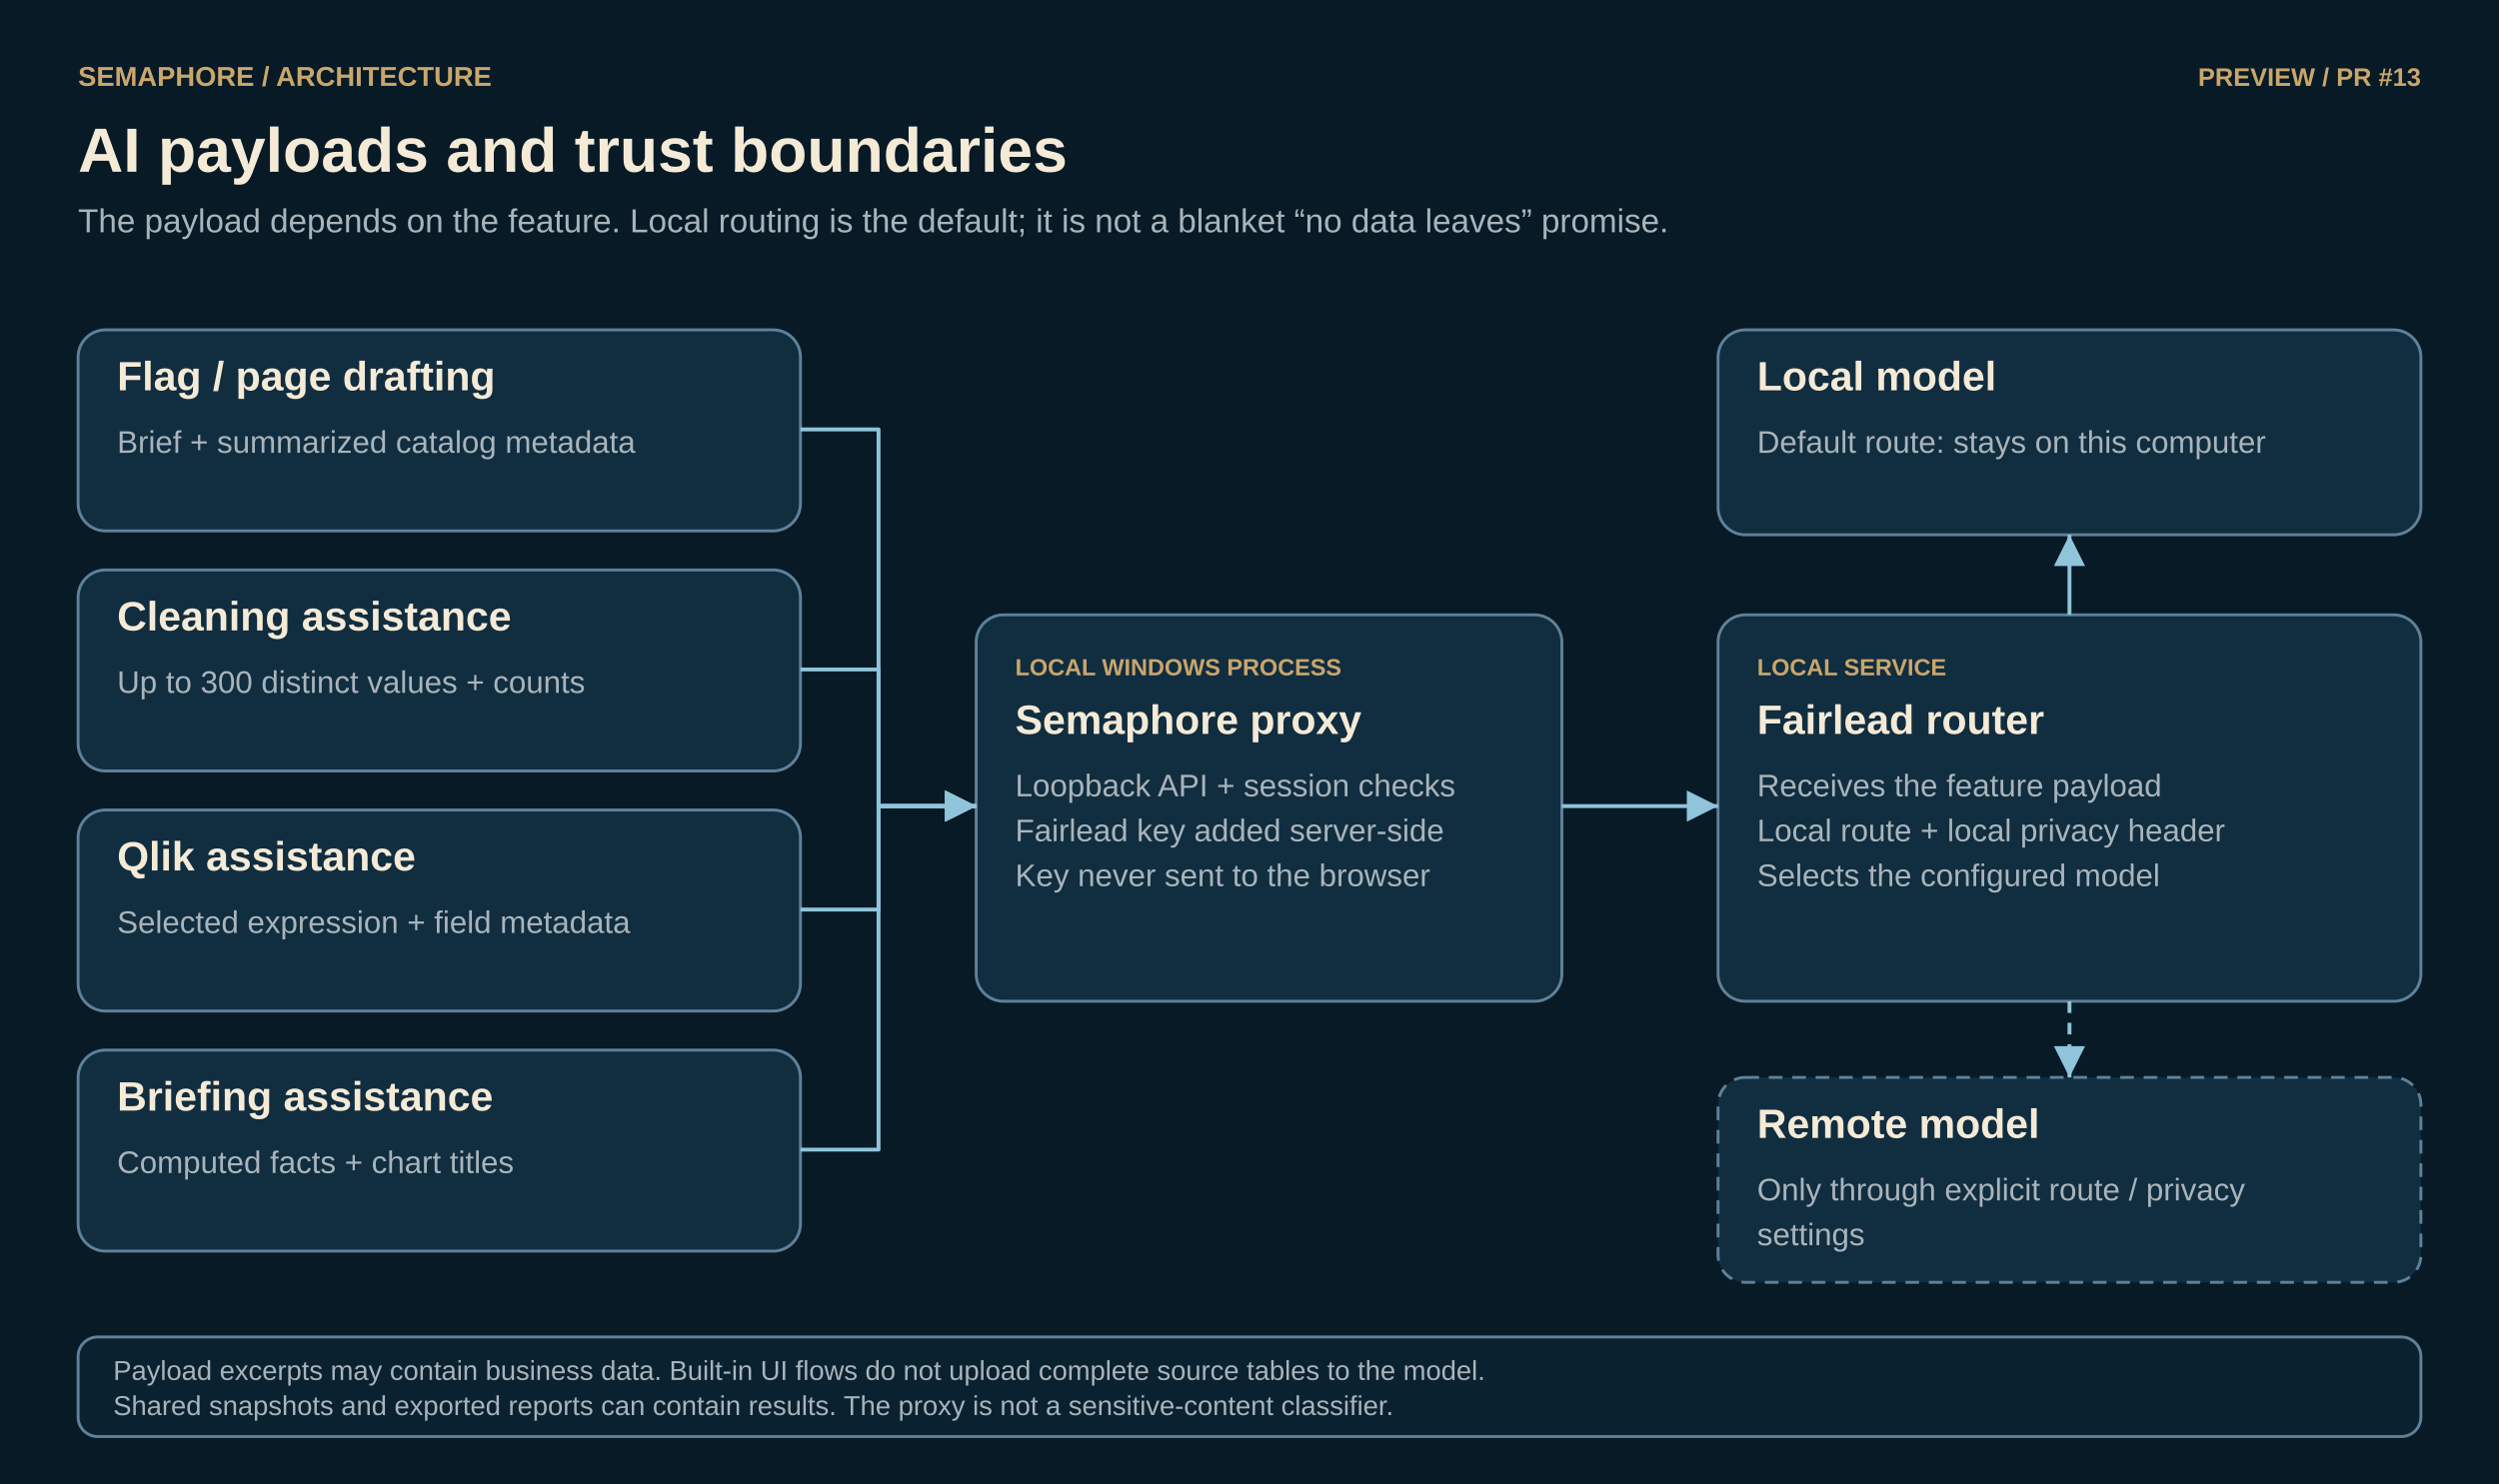
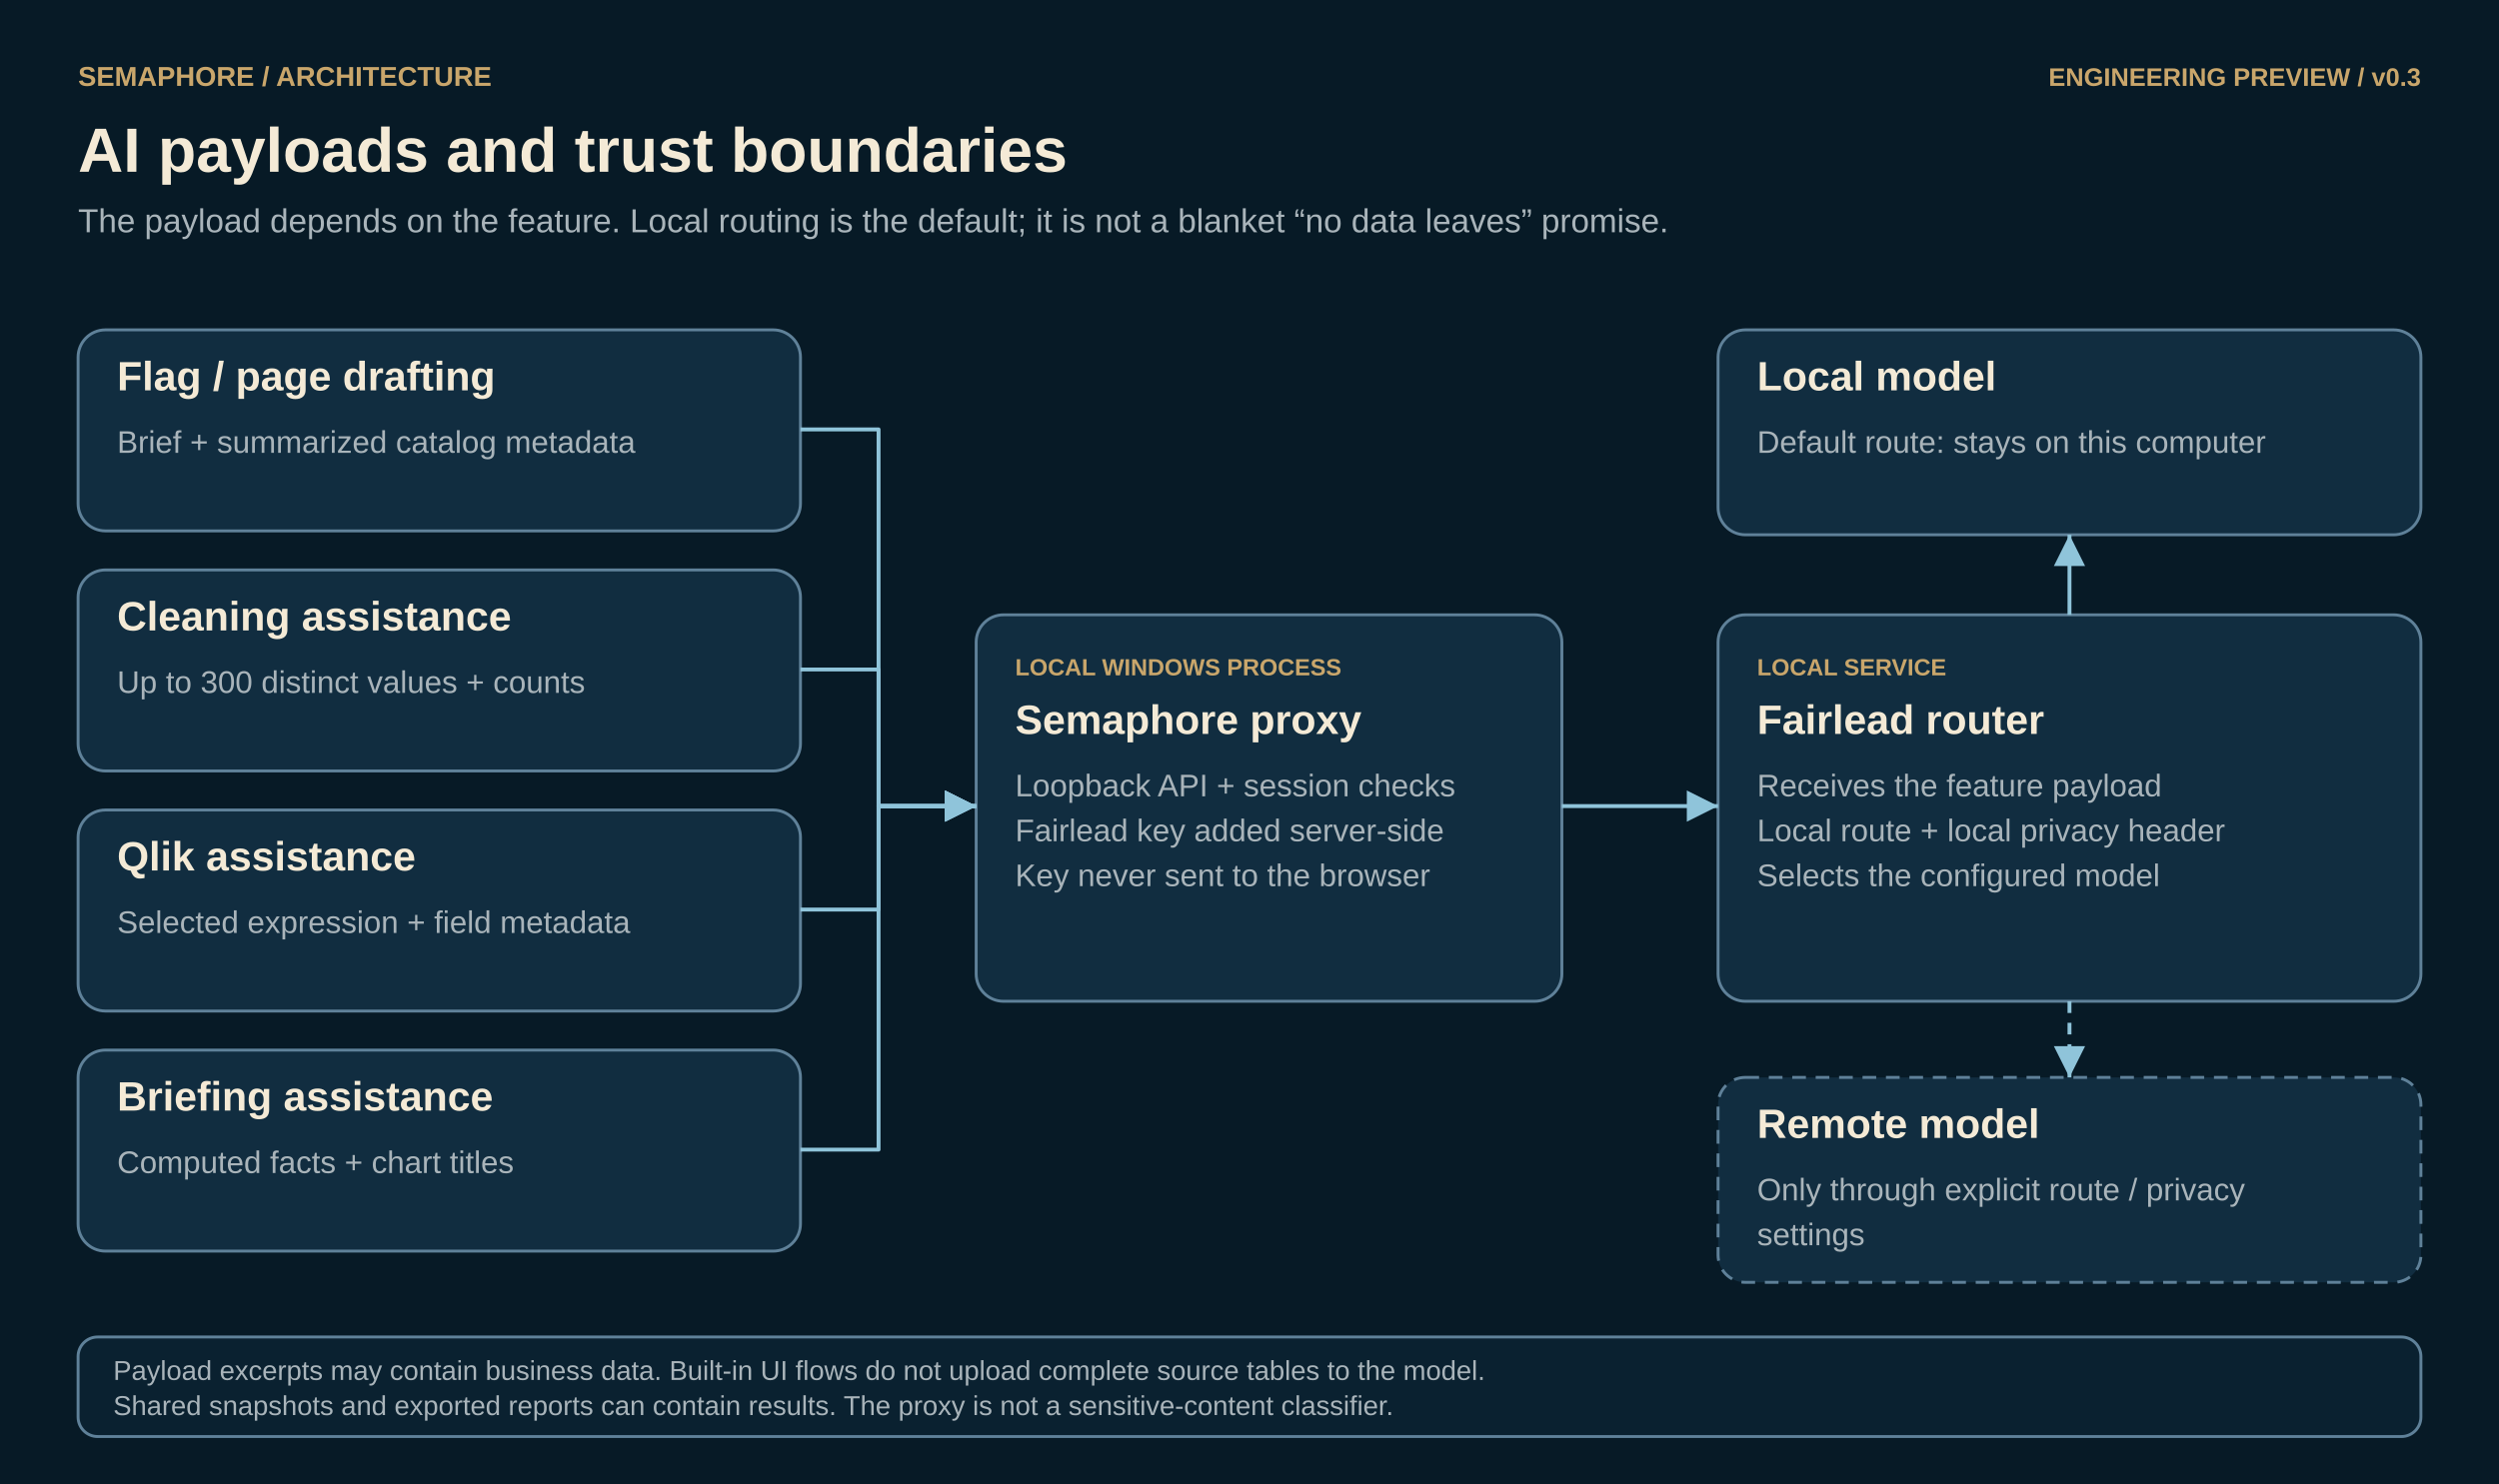
<svg xmlns="http://www.w3.org/2000/svg" width="1280" height="760" viewBox="0 0 1280 760" role="img" aria-labelledby="title description">
  <defs>
    <marker id="arrow" markerWidth="9" markerHeight="9" refX="8" refY="4" orient="auto">
      <path d="M0 0L8 4L0 8" fill="#8fc4da" />
    </marker>
  </defs>
  <style>text{font-family:"Segoe UI",Arial,sans-serif} .mono{font-family:Consolas,monospace}</style>
  <rect x="0" y="0" width="1280" height="760" rx="0" fill="#071a26" stroke="#071a26" stroke-width="1.5" />
  <text x="40" y="44" font-size="14" fill="#c9a66b" font-weight="700" text-anchor="start" class="">SEMAPHORE / ARCHITECTURE</text>
  <text x="40" y="88" font-size="32" fill="#f4ead6" font-weight="700" text-anchor="start" class="">AI payloads and trust boundaries</text>
  <text x="40" y="119" font-size="17" fill="#a9b4ba" font-weight="400" text-anchor="start" class="">The payload depends on the feature. Local routing is the default; it is not a blanket “no data leaves” promise.</text>
-   <text x="1240" y="44" font-size="13" fill="#c9a66b" font-weight="700" text-anchor="end" class="">PREVIEW / PR #13</text>
+   <text x="1240" y="44" font-size="13" fill="#c9a66b" font-weight="700" text-anchor="end" class="">ENGINEERING PREVIEW / v0.3</text>
  <g data-card="Flag / page drafting">
    <rect x="40" y="169" width="370" height="103" rx="14" fill="#112d40" stroke="#5f8199" stroke-width="1.5" />
    <text x="60" y="200" font-size="21" fill="#f4ead6" font-weight="700" text-anchor="start" class="">Flag / page drafting</text>
    <text x="60" y="232" font-size="16" fill="#a9b4ba" font-weight="400" text-anchor="start" class="">Brief + summarized catalog metadata</text>
  </g>
  <g data-card="Cleaning assistance">
    <rect x="40" y="292" width="370" height="103" rx="14" fill="#112d40" stroke="#5f8199" stroke-width="1.5" />
    <text x="60" y="323" font-size="21" fill="#f4ead6" font-weight="700" text-anchor="start" class="">Cleaning assistance</text>
    <text x="60" y="355" font-size="16" fill="#a9b4ba" font-weight="400" text-anchor="start" class="">Up to 300 distinct values + counts</text>
  </g>
  <g data-card="Qlik assistance">
    <rect x="40" y="415" width="370" height="103" rx="14" fill="#112d40" stroke="#5f8199" stroke-width="1.5" />
    <text x="60" y="446" font-size="21" fill="#f4ead6" font-weight="700" text-anchor="start" class="">Qlik assistance</text>
    <text x="60" y="478" font-size="16" fill="#a9b4ba" font-weight="400" text-anchor="start" class="">Selected expression + field metadata</text>
  </g>
  <g data-card="Briefing assistance">
    <rect x="40" y="538" width="370" height="103" rx="14" fill="#112d40" stroke="#5f8199" stroke-width="1.5" />
    <text x="60" y="569" font-size="21" fill="#f4ead6" font-weight="700" text-anchor="start" class="">Briefing assistance</text>
    <text x="60" y="601" font-size="16" fill="#a9b4ba" font-weight="400" text-anchor="start" class="">Computed facts + chart titles</text>
  </g>
  <g data-card="Semaphore proxy">
    <rect x="500" y="315" width="300" height="198" rx="14" fill="#112d40" stroke="#5f8199" stroke-width="1.5" />
    <text x="520" y="346" font-size="12" fill="#c9a66b" font-weight="700" text-anchor="start" class="">LOCAL WINDOWS PROCESS</text>
    <text x="520" y="376" font-size="21" fill="#f4ead6" font-weight="700" text-anchor="start" class="">Semaphore proxy</text>
    <text x="520" y="408" font-size="16" fill="#a9b4ba" font-weight="400" text-anchor="start" class="">Loopback API + session checks</text>
    <text x="520" y="431" font-size="16" fill="#a9b4ba" font-weight="400" text-anchor="start" class="">Fairlead key added server-side</text>
    <text x="520" y="454" font-size="16" fill="#a9b4ba" font-weight="400" text-anchor="start" class="">Key never sent to the browser</text>
  </g>
  <g data-card="Fairlead router">
    <rect x="880" y="315" width="360" height="198" rx="14" fill="#112d40" stroke="#5f8199" stroke-width="1.5" />
    <text x="900" y="346" font-size="12" fill="#c9a66b" font-weight="700" text-anchor="start" class="">LOCAL SERVICE</text>
    <text x="900" y="376" font-size="21" fill="#f4ead6" font-weight="700" text-anchor="start" class="">Fairlead router</text>
    <text x="900" y="408" font-size="16" fill="#a9b4ba" font-weight="400" text-anchor="start" class="">Receives the feature payload</text>
    <text x="900" y="431" font-size="16" fill="#a9b4ba" font-weight="400" text-anchor="start" class="">Local route + local privacy header</text>
    <text x="900" y="454" font-size="16" fill="#a9b4ba" font-weight="400" text-anchor="start" class="">Selects the configured model</text>
  </g>
  <polyline points="410,220 450,220 450,413 500,413" fill="none" stroke="#8fc4da" stroke-width="2" stroke-linejoin="round" marker-end="url(#arrow)" />
  <polyline points="410,343 450,343 450,413 500,413" fill="none" stroke="#8fc4da" stroke-width="2" stroke-linejoin="round" marker-end="url(#arrow)" />
  <polyline points="410,466 450,466 450,413 500,413" fill="none" stroke="#8fc4da" stroke-width="2" stroke-linejoin="round" marker-end="url(#arrow)" />
  <polyline points="410,589 450,589 450,413 500,413" fill="none" stroke="#8fc4da" stroke-width="2" stroke-linejoin="round" marker-end="url(#arrow)" />
  <polyline points="800,413 880,413" fill="none" stroke="#8fc4da" stroke-width="2" stroke-linejoin="round" marker-end="url(#arrow)" />
  <g data-card="Local model">
    <rect x="880" y="169" width="360" height="105" rx="14" fill="#112d40" stroke="#5f8199" stroke-width="1.5" />
    <text x="900" y="200" font-size="21" fill="#f4ead6" font-weight="700" text-anchor="start" class="">Local model</text>
    <text x="900" y="232" font-size="16" fill="#a9b4ba" font-weight="400" text-anchor="start" class="">Default route: stays on this computer</text>
  </g>
  <polyline points="1060,315 1060,274" fill="none" stroke="#8fc4da" stroke-width="2" stroke-linejoin="round" marker-end="url(#arrow)" />
  <g data-card="Remote model">
    <rect x="880" y="552" width="360" height="105" rx="14" fill="#112d40" stroke="#5f8199" stroke-width="1.5" stroke-dasharray="7 5" />
    <text x="900" y="583" font-size="21" fill="#f4ead6" font-weight="700" text-anchor="start" class="">Remote model</text>
    <text x="900" y="615" font-size="16" fill="#a9b4ba" font-weight="400" text-anchor="start" class="">Only through explicit route / privacy</text>
    <text x="900" y="638" font-size="16" fill="#a9b4ba" font-weight="400" text-anchor="start" class="">settings</text>
  </g>
  <polyline points="1060,513 1060,552" fill="none" stroke="#8fc4da" stroke-width="2" stroke-linejoin="round" marker-end="url(#arrow)" stroke-dasharray="6 5" />
  <rect x="40" y="685" width="1200" height="51" rx="10" fill="#0a2130" stroke="#5f8199" stroke-width="1.5" />
  <text x="58" y="707" font-size="14" fill="#a9b4ba" font-weight="400" text-anchor="start" class="">Payload excerpts may contain business data. Built-in UI flows do not upload complete source tables to the model.</text>
  <text x="58" y="725" font-size="14" fill="#a9b4ba" font-weight="400" text-anchor="start" class="">Shared snapshots and exported reports can contain results. The proxy is not a sensitive-content classifier.</text>
</svg>
